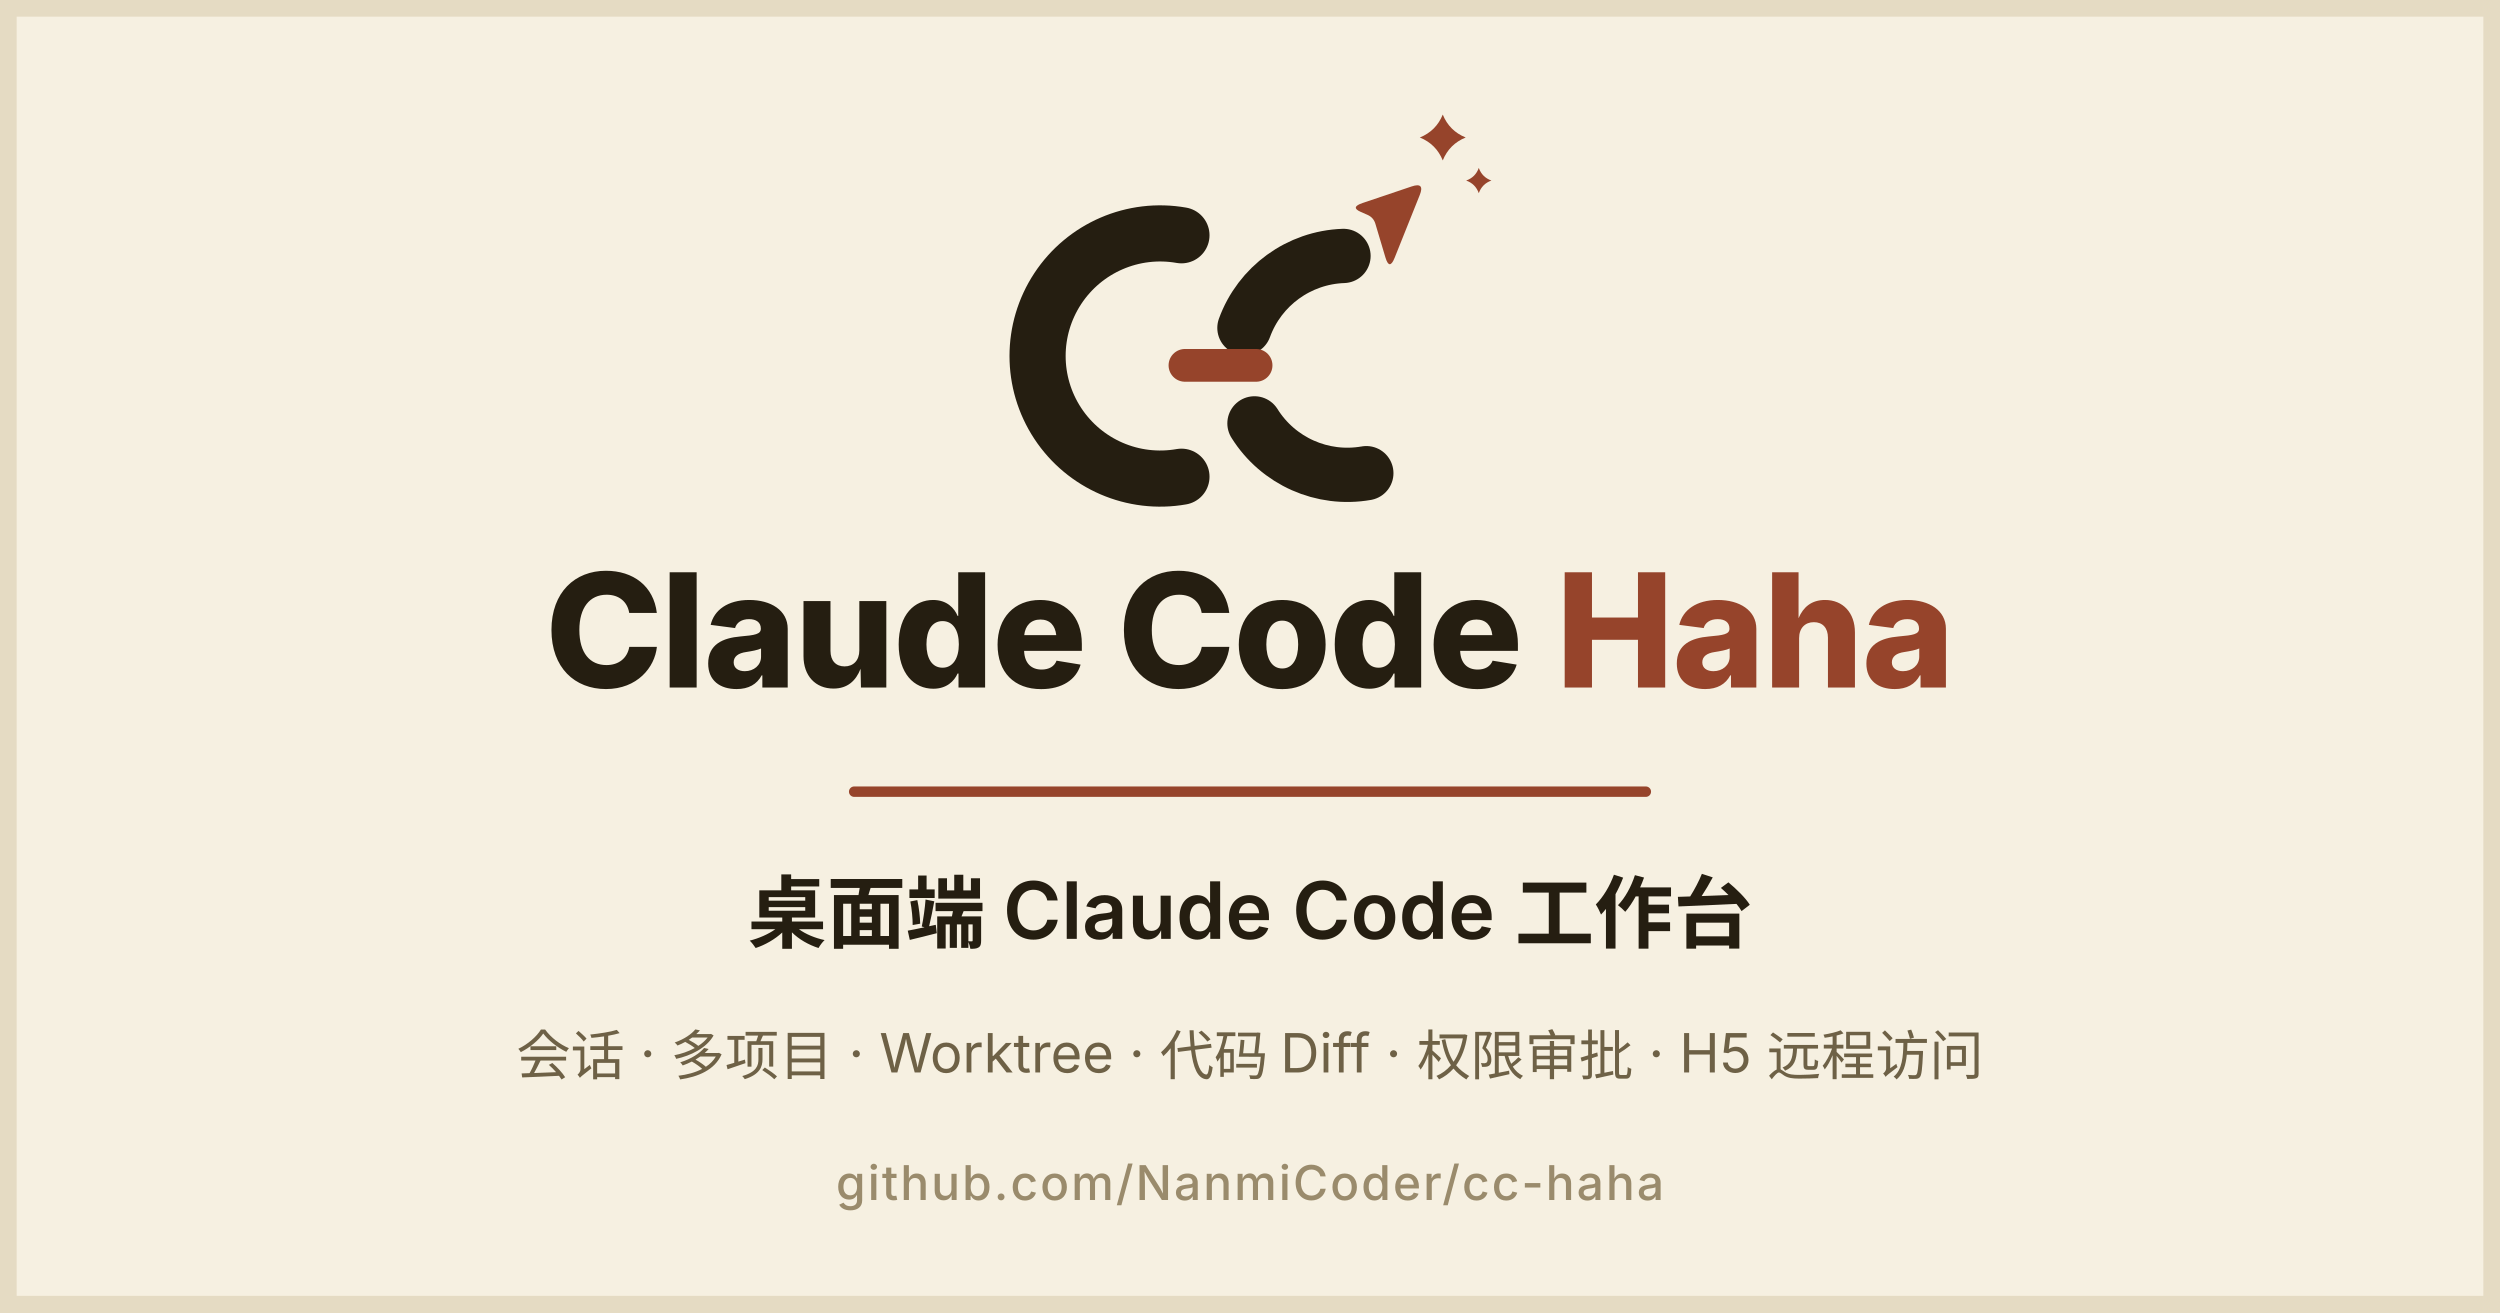
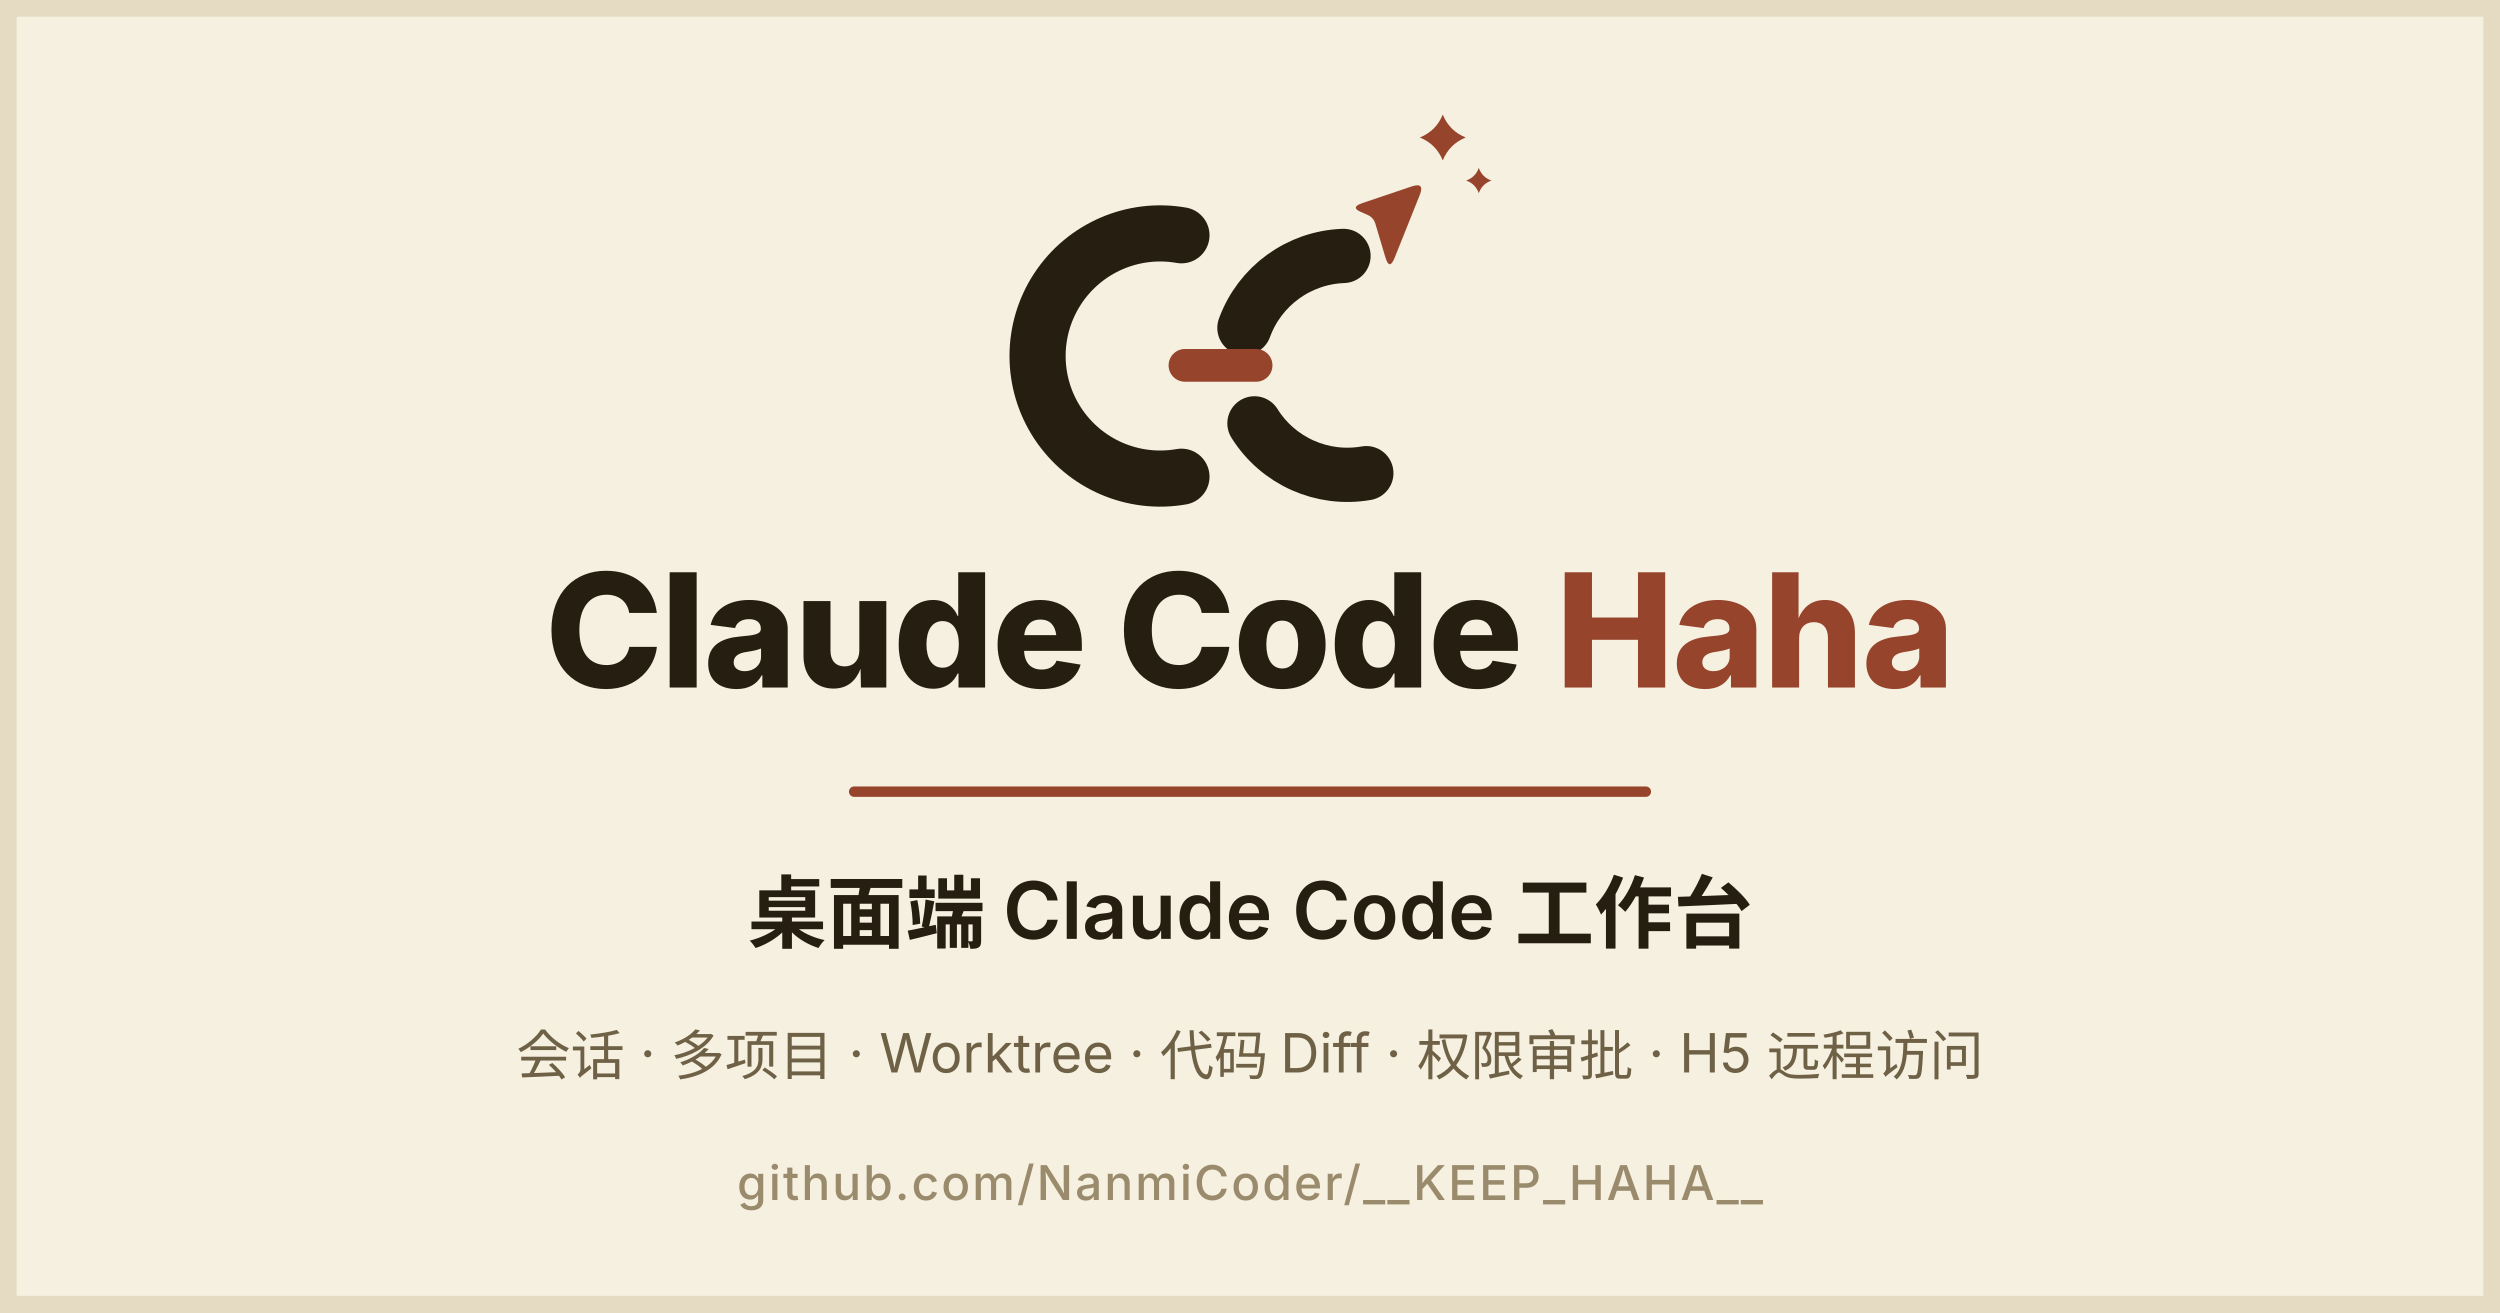
<svg xmlns="http://www.w3.org/2000/svg" width="1200" height="630" viewBox="0 0 1200 630" fill="none">
  <rect width="1200" height="630" fill="#F6F0E1" />
  <rect x="0" y="0" width="1200" height="630" fill="none" stroke="#E5DBC3" stroke-width="16" />
  <g transform="translate(370.47,-83.35) scale(0.44917)">
    <path d="M437.75 695.01A131 131 0 1 1 437.75 436.99" fill="none" stroke="#251E11" stroke-width="60" stroke-linecap="round" />
    <path d="M505.06 535.98A117 117 0 0 1 610.92 459.07" fill="none" stroke="#251E11" stroke-width="58" stroke-linecap="round" />
    <path d="M635.32 691.22A117 117 0 0 1 515.78 638.00" fill="none" stroke="#251E11" stroke-width="58" stroke-linecap="round" />
    <path d="M441.5 576H517.5" fill="none" stroke="#96442B" stroke-width="35" stroke-linecap="round" />
    <path d="M683.79 384.80Q698.00 380.00 692.43 393.93L665.57 461.07Q660.00 475.00 655.71 460.63L645.00 424.71Q643.00 418.00 636.59 415.18L629.25 411.95Q618.00 407.00 631.26 402.52L683.79 384.80Z" fill="#96442B" />
    <path d="M717.00 308.00Q724.07 325.43 741.50 332.50Q724.07 339.57 717.00 357.00Q709.93 339.57 692.50 332.50Q709.93 325.43 717.00 308.00Z" fill="#96442B" />
    <path d="M755.50 365.00Q759.04 374.96 769.00 378.50Q759.04 382.04 755.50 392.00Q751.96 382.04 742.00 378.50Q751.96 374.96 755.50 365.00Z" fill="#96442B" />
  </g>
  <text x="600.0" y="330" text-anchor="middle" fill="#251E11" font-family="SF Pro Display, -apple-system, BlinkMacSystemFont, Avenir Next, Inter, Segoe UI, Helvetica Neue, Arial, sans-serif" font-size="76" font-weight="800" letter-spacing="-1">Claude Code <tspan fill="#96442B">Haha</tspan>
  </text>
  <path d="M410.0 380H790.0" stroke="#96442B" stroke-width="5" stroke-linecap="round" />
  <text x="600.0" y="452" text-anchor="middle" fill="#251E11" font-family="SF Pro Display, -apple-system, BlinkMacSystemFont, Avenir Next, Inter, Segoe UI, Helvetica Neue, Arial, sans-serif" font-size="38" font-weight="600">桌面端 Claude Code 工作台</text>
  <text x="600.0" y="516" text-anchor="middle" fill="#6E6146" font-family="SF Pro Display, -apple-system, BlinkMacSystemFont, Avenir Next, Inter, Segoe UI, Helvetica Neue, Arial, sans-serif" font-size="26" font-weight="400">会话 · 多项目 · Worktree · 代码 Diff · 权限审批 · H5 远程访问</text>
-   <text x="600.0" y="576" text-anchor="middle" fill="#9A8B6C" font-family="SF Pro Display, -apple-system, BlinkMacSystemFont, Avenir Next, Inter, Segoe UI, Helvetica Neue, Arial, sans-serif" font-size="23" font-weight="500" letter-spacing="1">github.com/NanmiCoder/cc-haha</text>
+   <text x="600.0" y="576" text-anchor="middle" fill="#9A8B6C" font-family="SF Pro Display, -apple-system, BlinkMacSystemFont, Avenir Next, Inter, Segoe UI, Helvetica Neue, Arial, sans-serif" font-size="23" font-weight="500" letter-spacing="1">github.com/NanmiCoder/__KEEP_HAHA__</text>
</svg>
